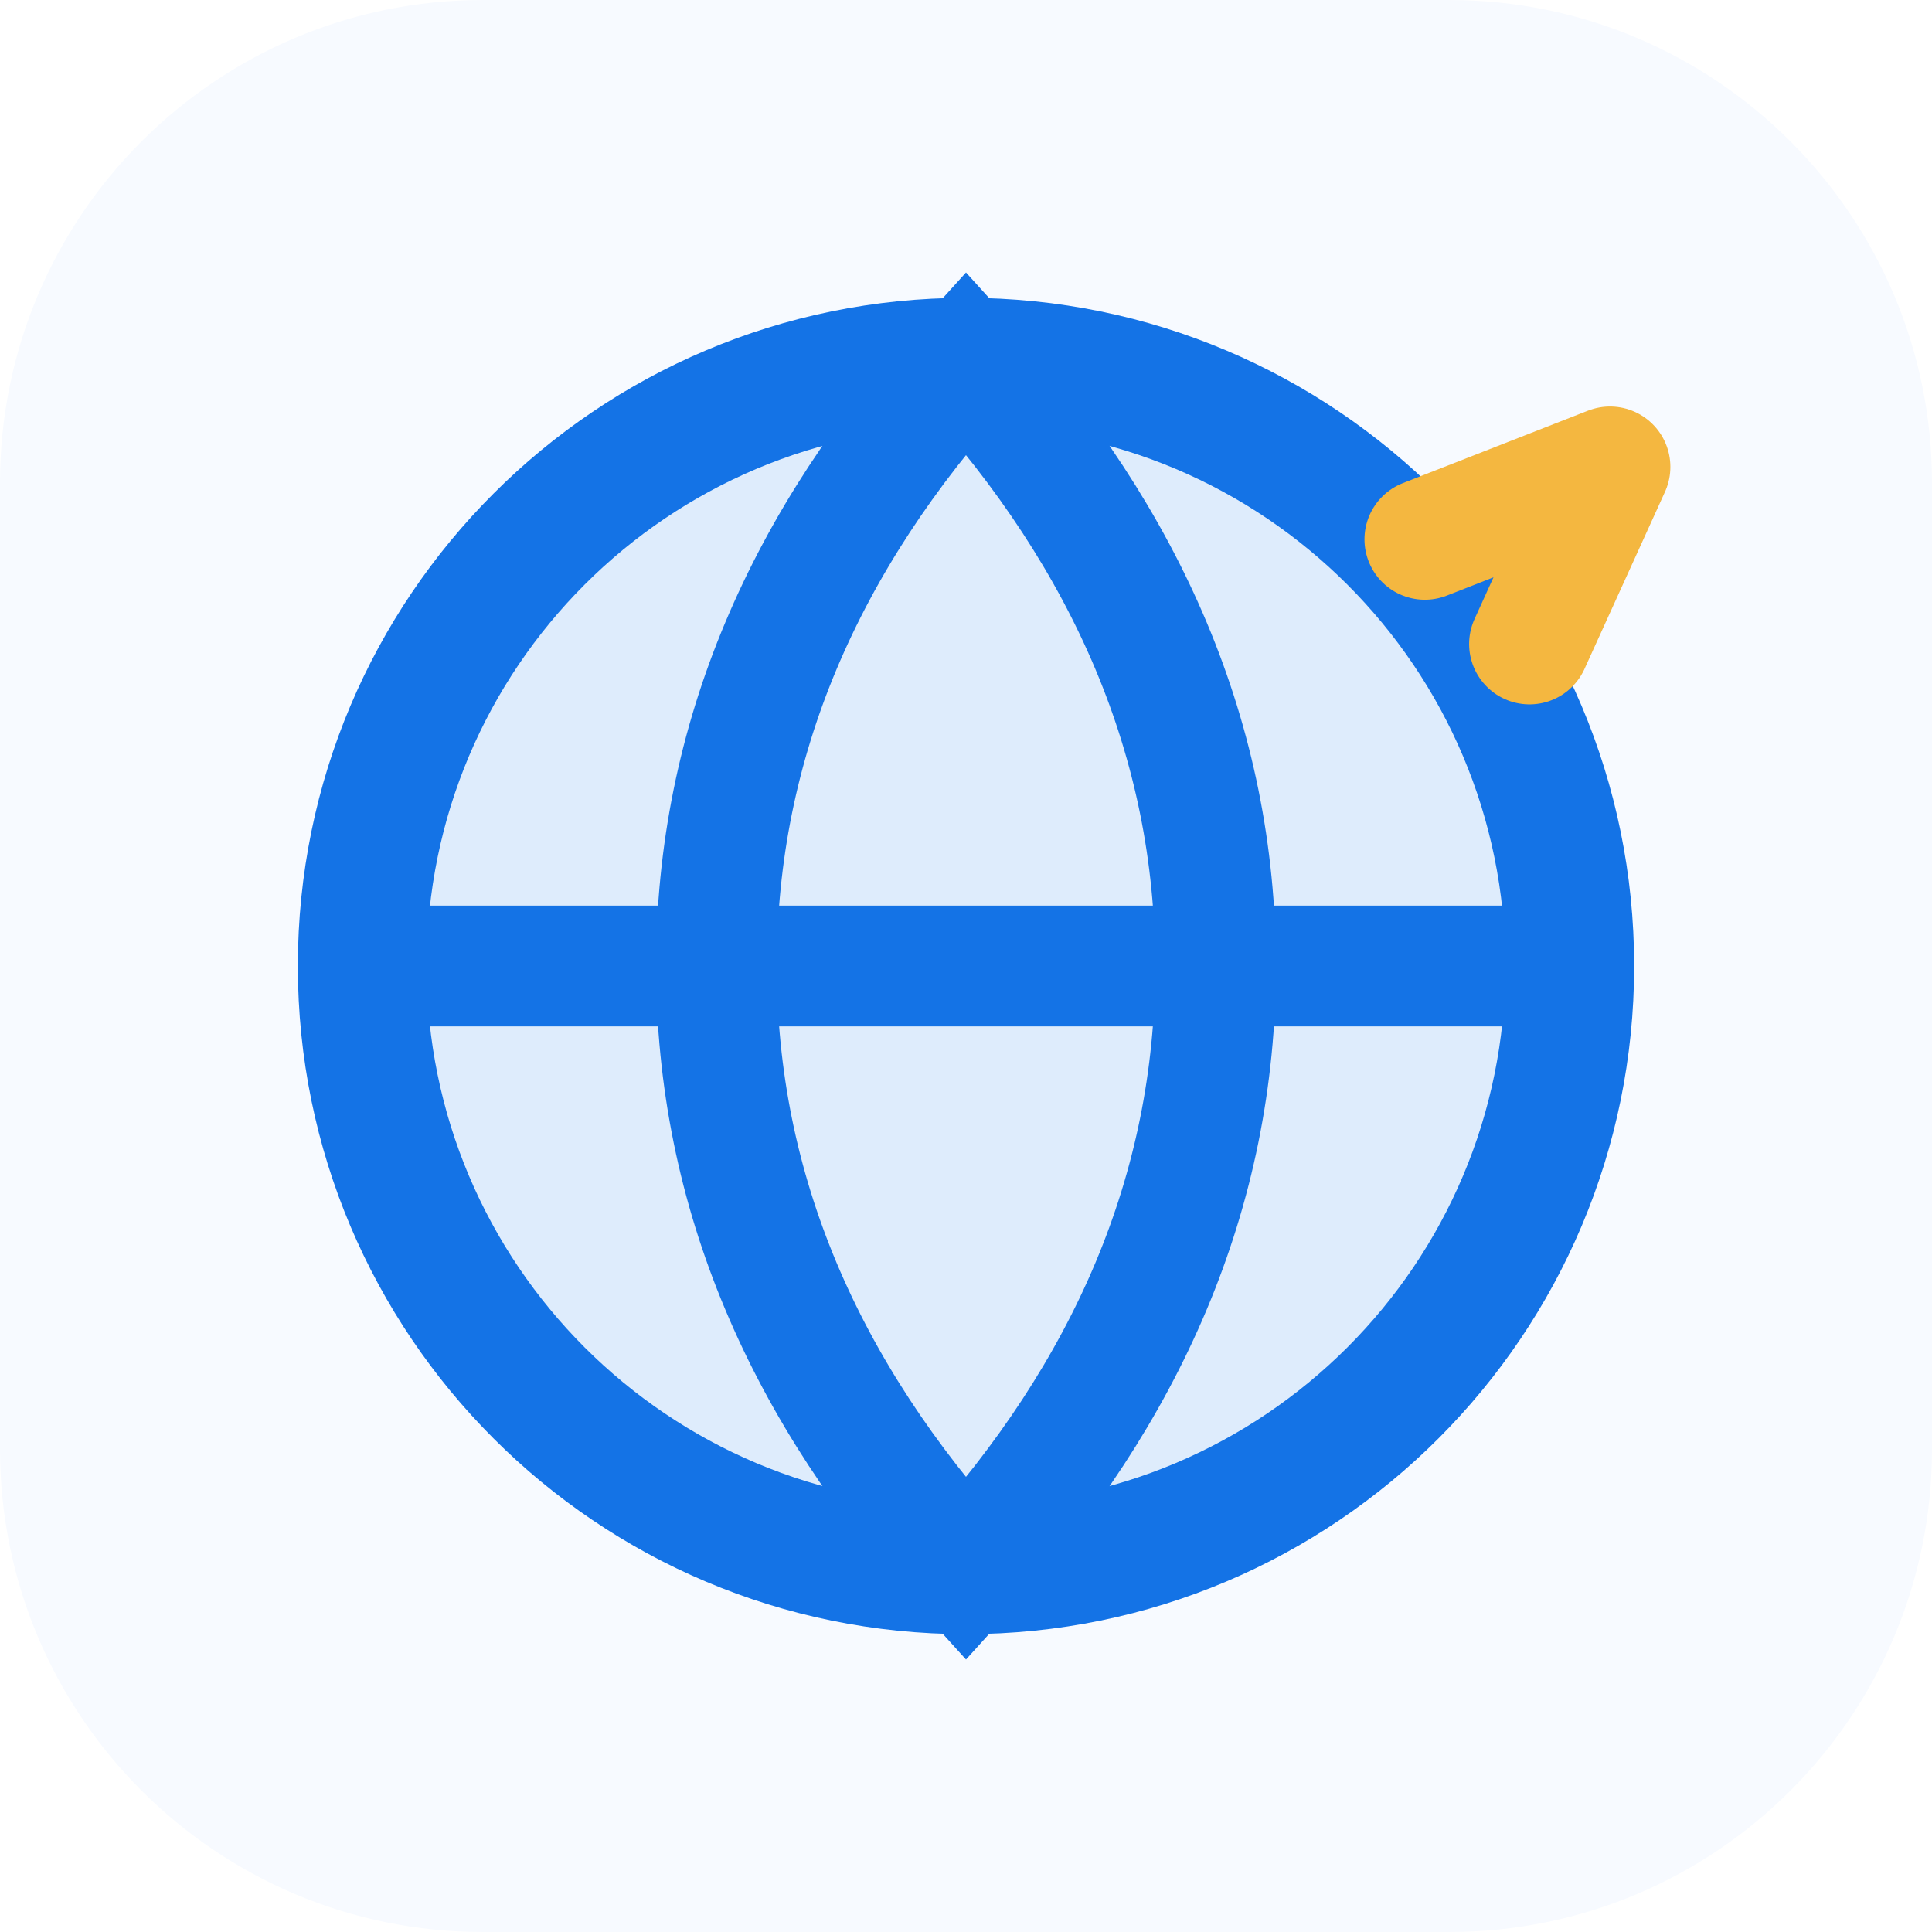
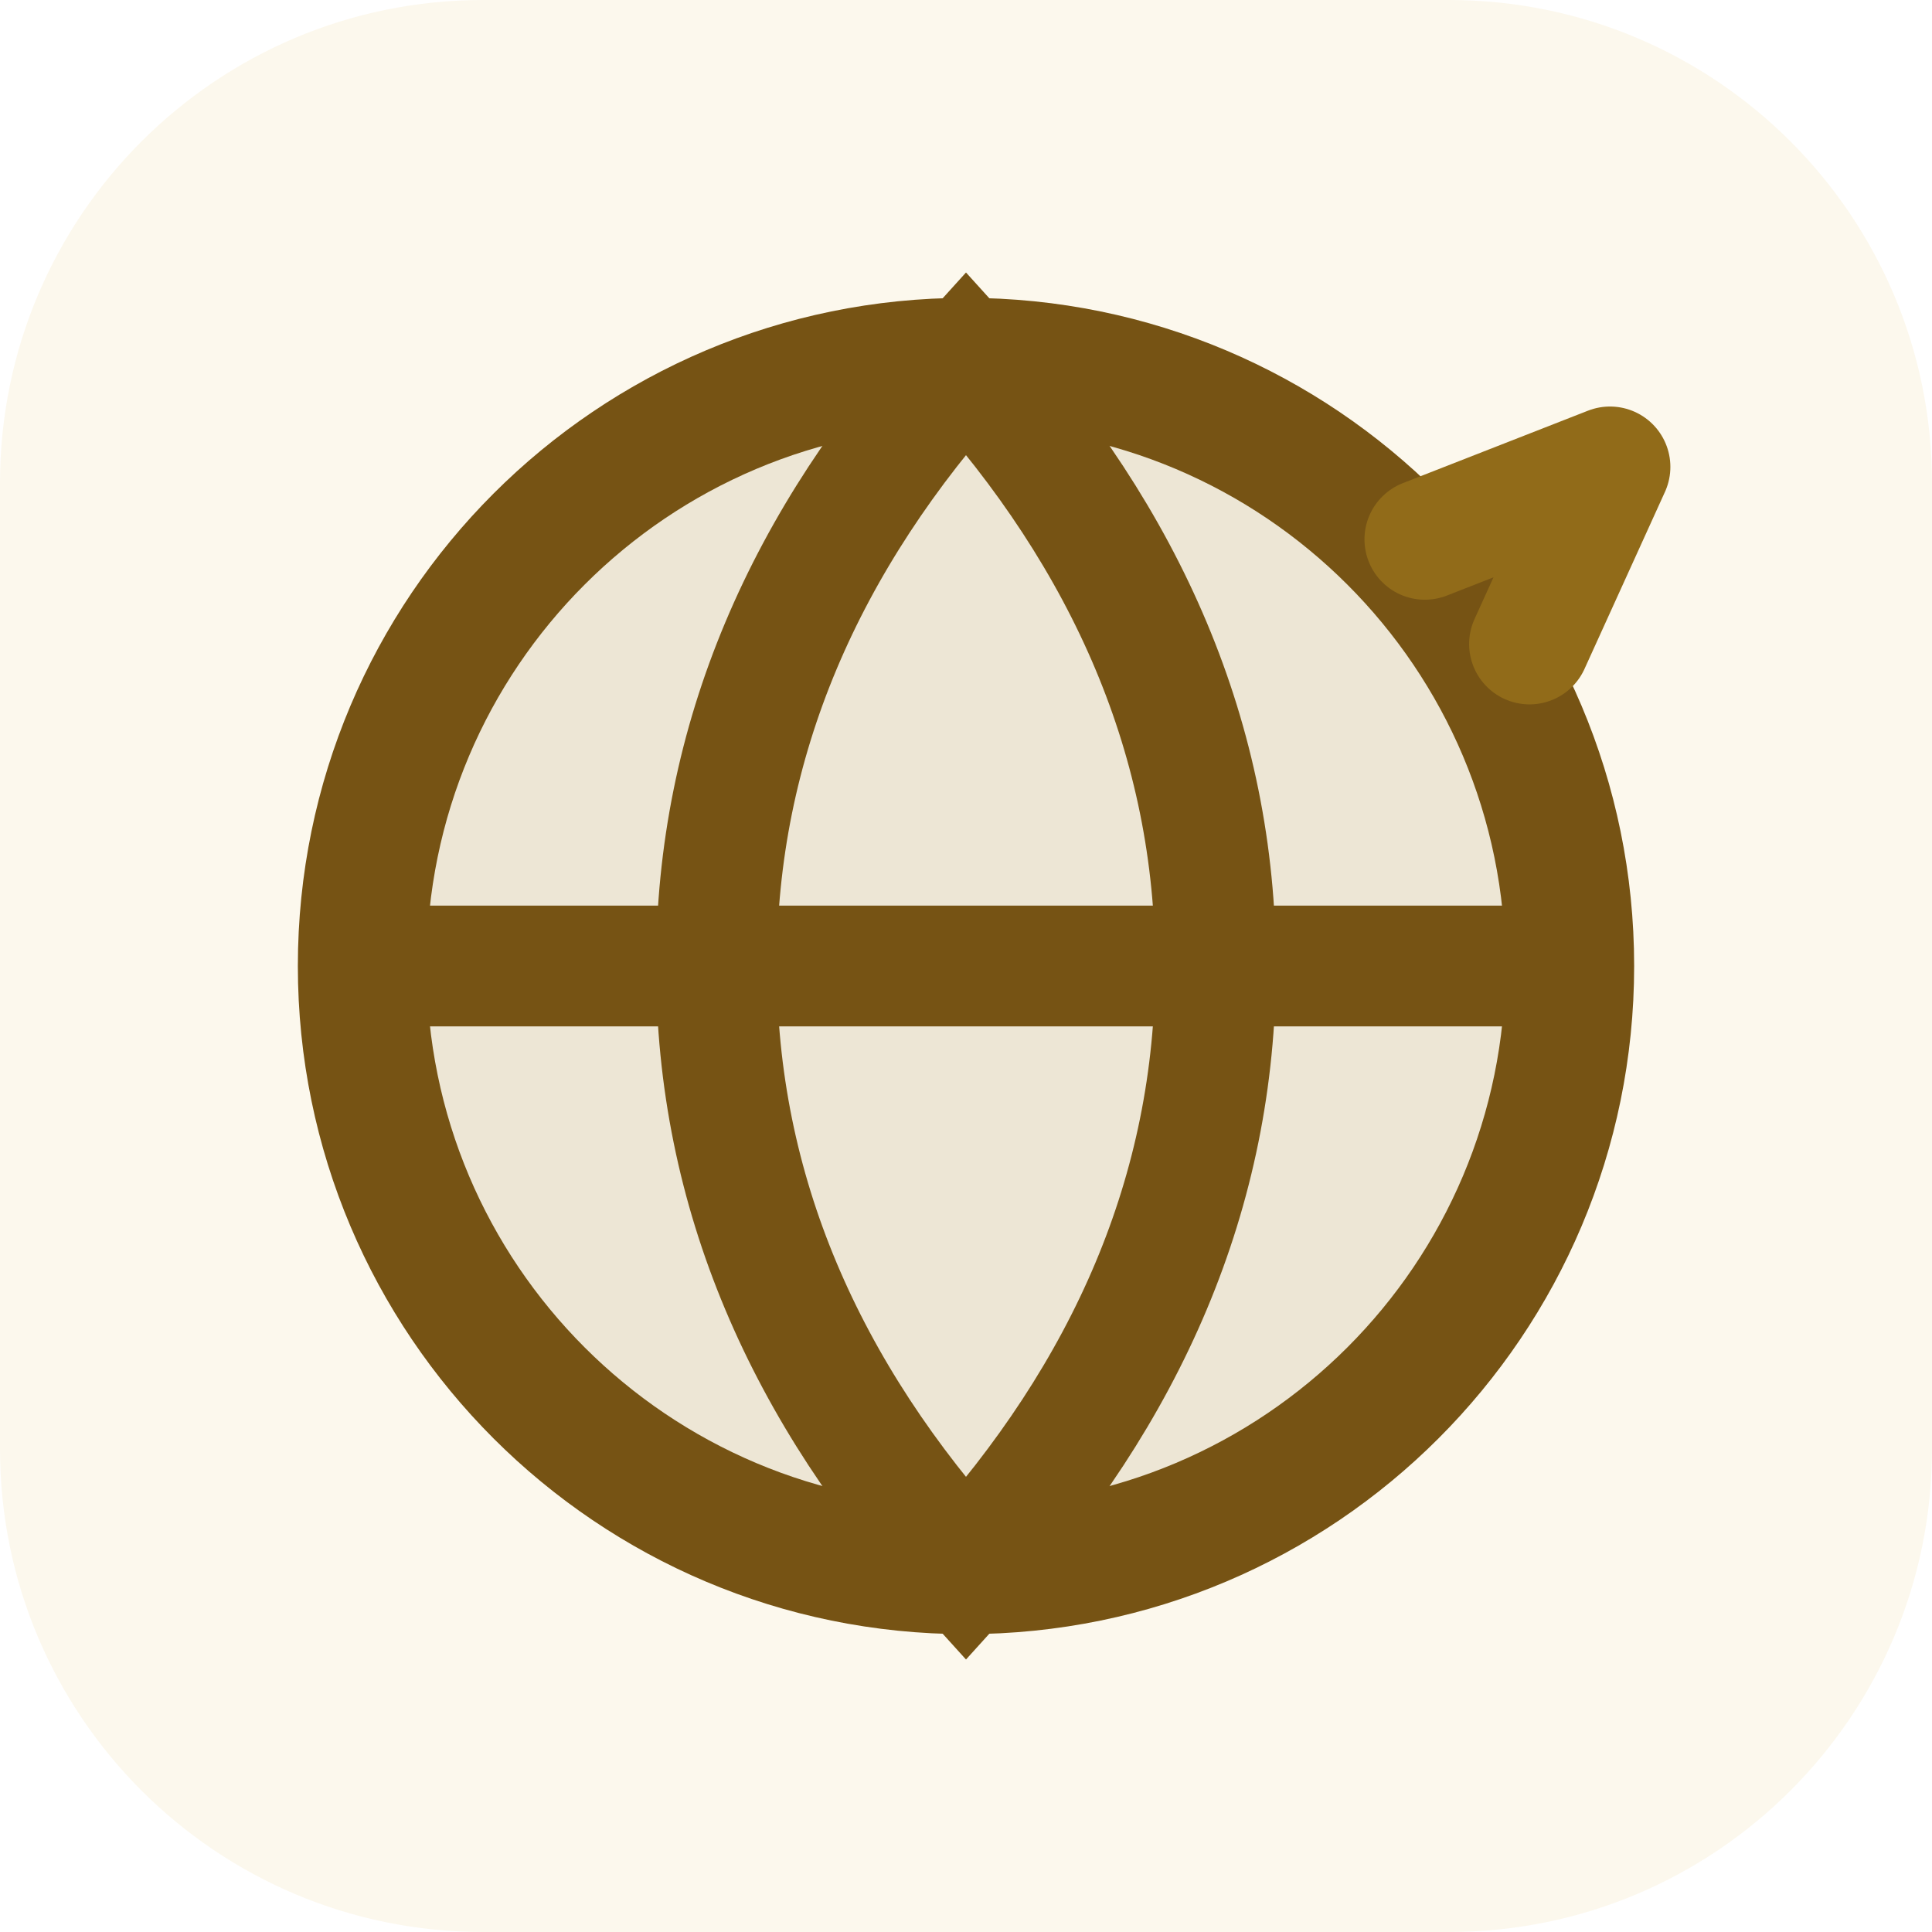
<svg xmlns="http://www.w3.org/2000/svg" width="256" height="256" viewBox="0 0 24 24" fill="none">
-   <rect width="24" height="24" rx="6" fill="#F7FAFF" />
-   <circle cx="12" cy="12" r="7.5" fill="#1473E6" opacity=".11" />
-   <circle cx="12" cy="12" r="7.5" stroke="#1473E6" stroke-width="1.6" />
-   <path d="M4.8 12h14.4M12 4.5c2 2.2 3.1 4.7 3.1 7.5S14 17.3 12 19.5c-2-2.2-3.1-4.7-3.1-7.5S10 6.7 12 4.5Z" stroke="#1473E6" stroke-width="1.5" stroke-linecap="round" />
-   <path d="M17.7 6.7 20 5.8l-1 2.2" stroke="#F4B740" stroke-width="1.5" stroke-linecap="round" stroke-linejoin="round" />
+   <rect width="24" height="24" rx="6" fill="#FCF8ED" />
+   <circle cx="12" cy="12" r="7.5" fill="#765314" opacity=".11" />
+   <circle cx="12" cy="12" r="7.5" stroke="#765314" stroke-width="1.6" />
+   <path d="M4.8 12h14.4M12 4.5c2 2.2 3.1 4.7 3.1 7.5S14 17.3 12 19.5c-2-2.2-3.1-4.7-3.1-7.5S10 6.7 12 4.5Z" stroke="#765314" stroke-width="1.5" stroke-linecap="round" />
+   <path d="M17.7 6.7 20 5.8l-1 2.2" stroke="#916B19" stroke-width="1.5" stroke-linecap="round" stroke-linejoin="round" />
</svg>
